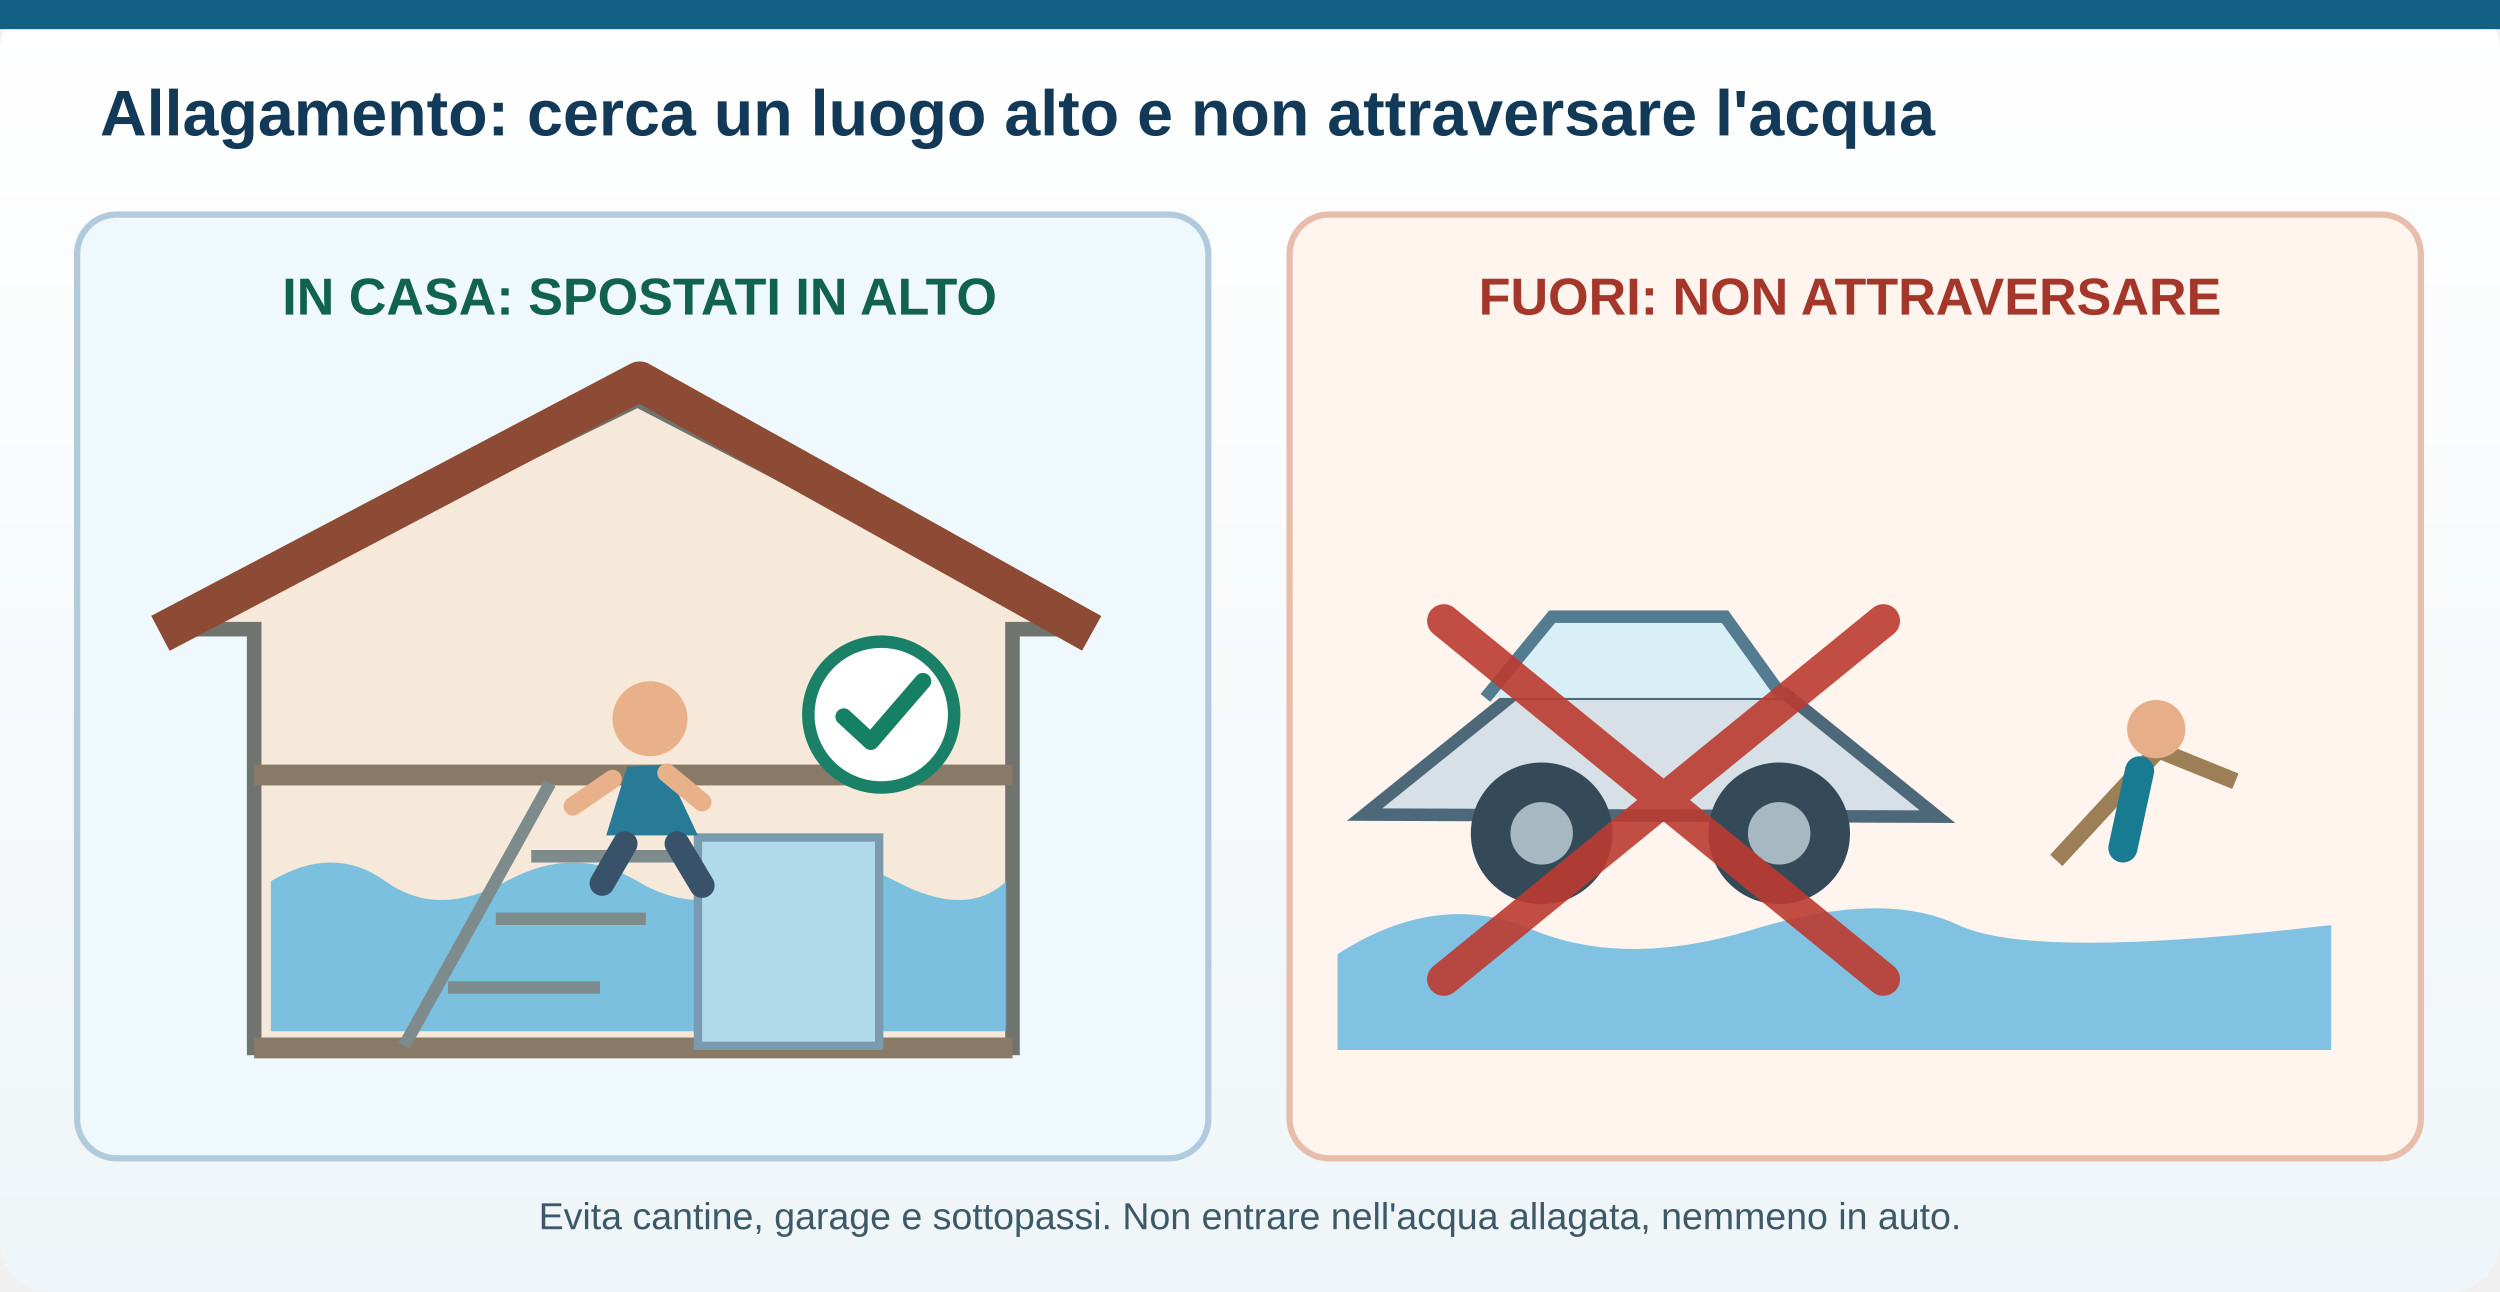
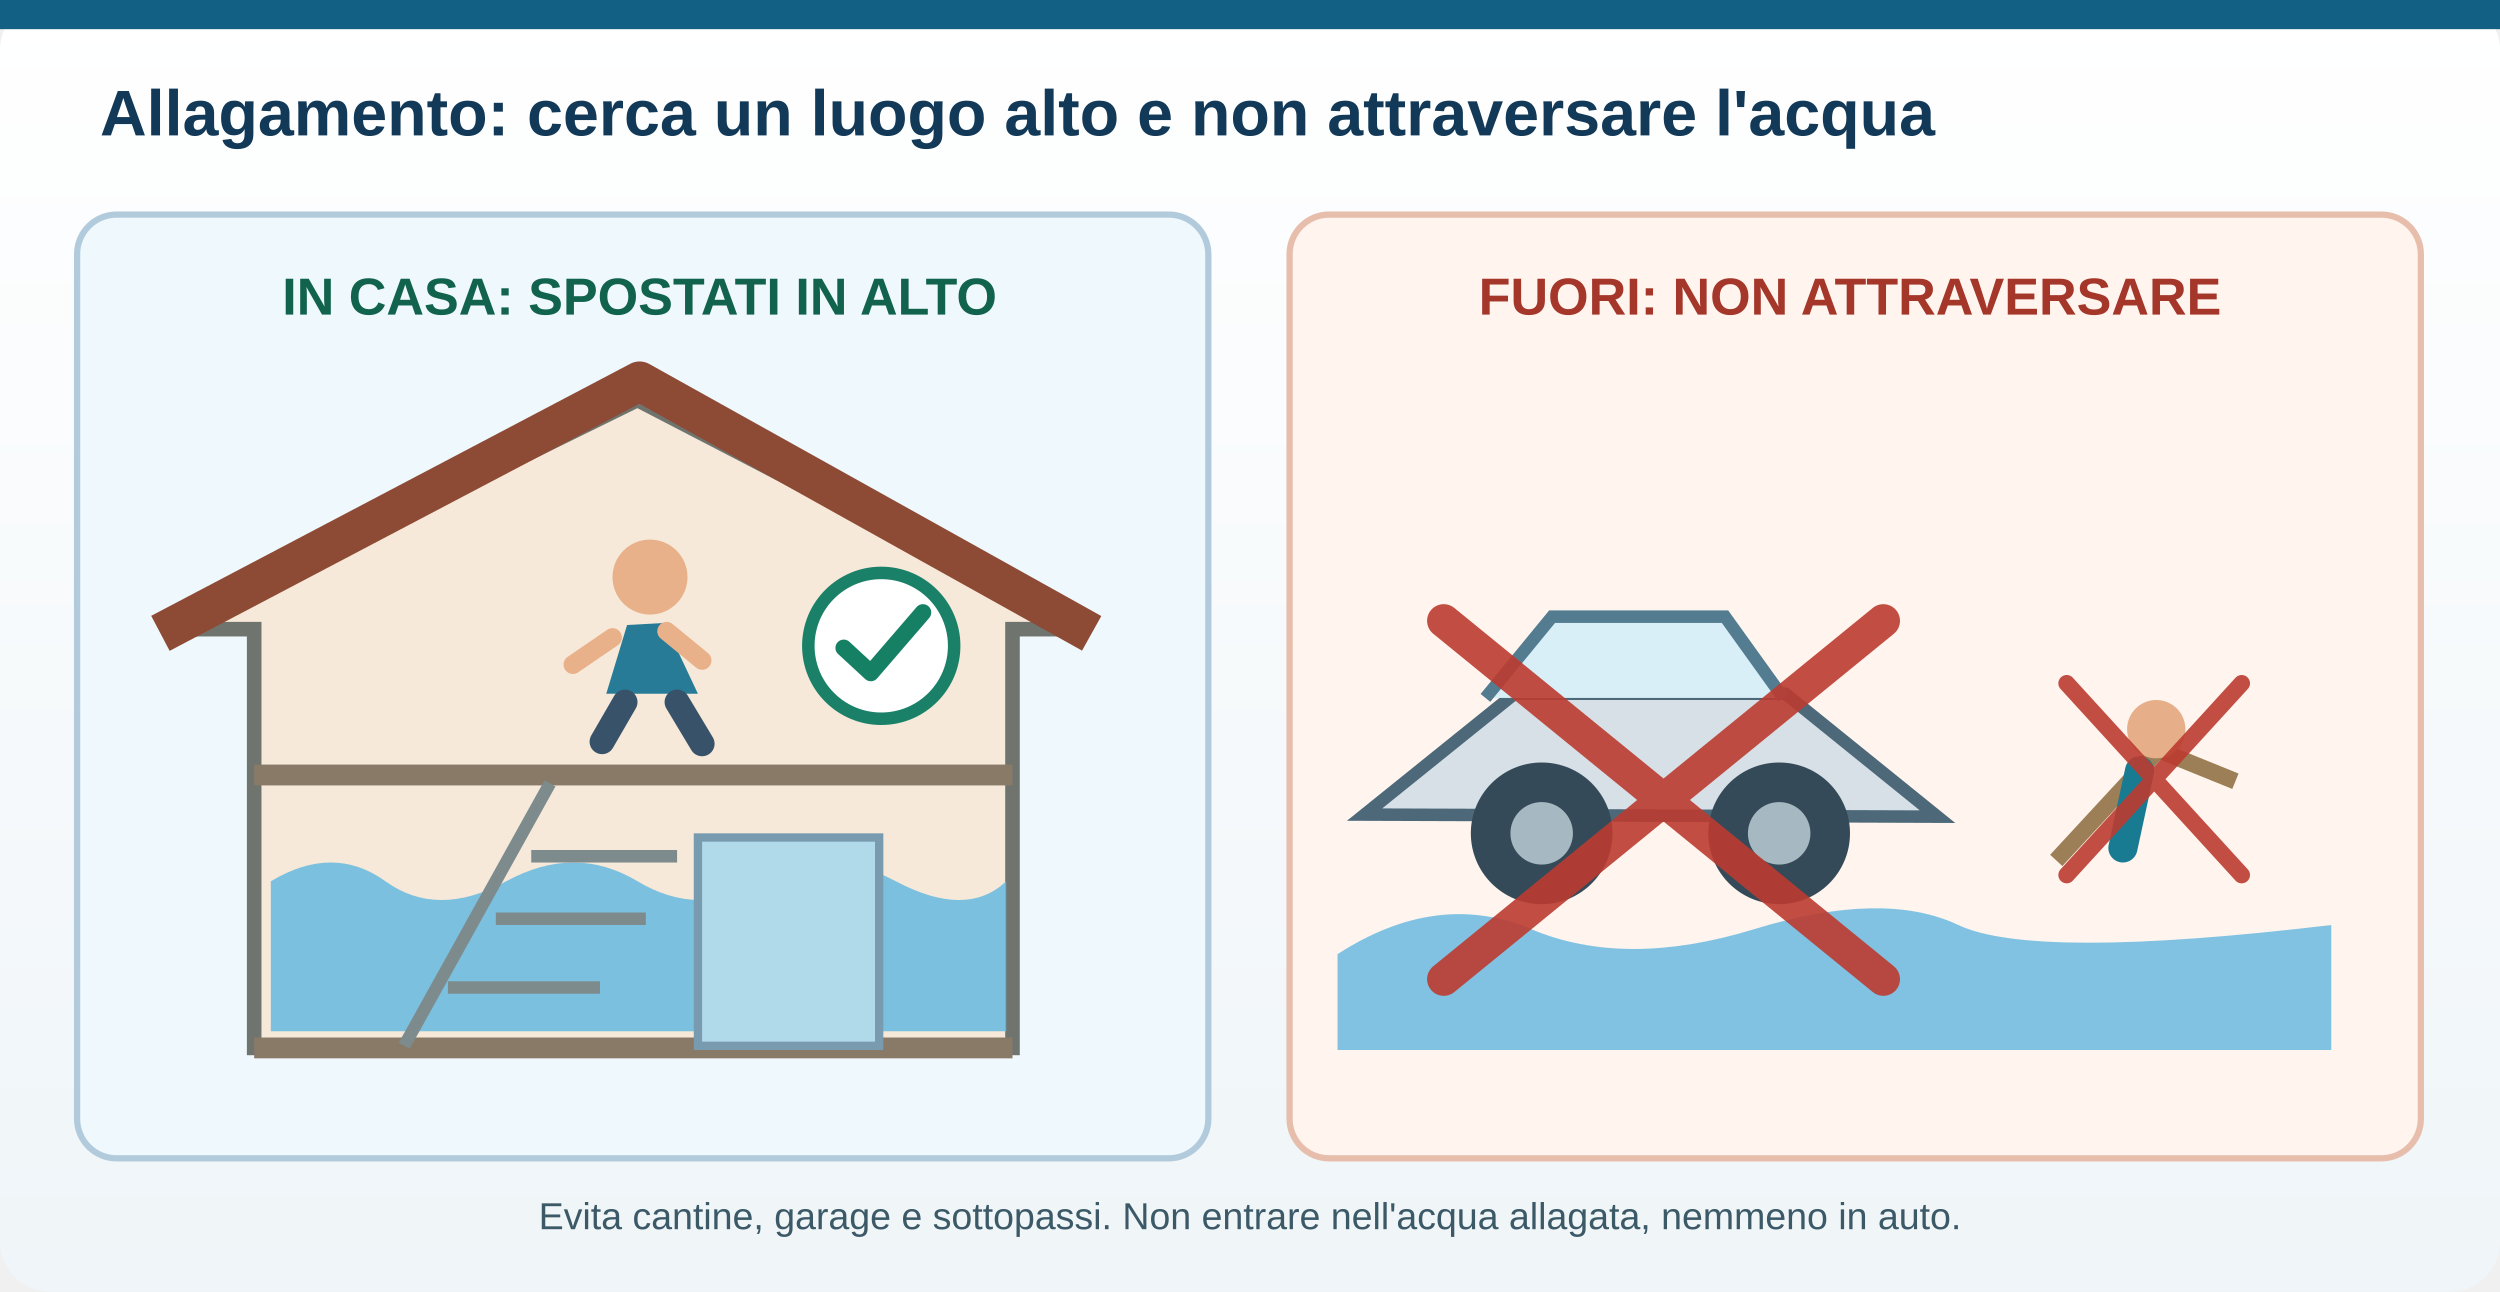
<svg xmlns="http://www.w3.org/2000/svg" width="1200" height="620" viewBox="0 0 1200 620" role="img" aria-labelledby="tit desc">
  <defs>
    <linearGradient id="paper" x1="0" y1="0" x2="0" y2="1">
      <stop stop-color="#ffffff" />
      <stop offset="1" stop-color="#eff5f8" />
    </linearGradient>
    <linearGradient id="glass" x1="0" y1="0" x2="1" y2="0">
      <stop stop-color="#e2f5ff" />
      <stop offset=".47" stop-color="#fff" />
      <stop offset="1" stop-color="#cce9f7" />
    </linearGradient>
  </defs>
  <rect width="1200" height="620" rx="24" fill="url(#paper)" />
  <rect width="1200" height="14" fill="#126084" />
  <text x="48" y="65" font-family="Arial,sans-serif" font-size="31" font-weight="700" fill="#123957">Allagamento: cerca un luogo alto e non attraversare l'acqua</text>
  <rect x="37" y="103" width="543" height="453" rx="19" fill="#eff8fc" stroke="#b2cbdc" stroke-width="3" />
  <rect x="619" y="103" width="543" height="453" rx="19" fill="#fff5ee" stroke="#e7bdac" stroke-width="3" />
  <text x="307" y="151" text-anchor="middle" font-family="Arial,sans-serif" font-weight="700" font-size="25" fill="#12634e">IN CASA: SPOSTATI IN ALTO</text>
  <text x="888" y="151" text-anchor="middle" font-family="Arial,sans-serif" font-weight="700" font-size="25" fill="#a4362a">FUORI: NON ATTRAVERSARE</text>
  <path d="M82 302 L306 192 L518 302 L486 302 V503 H122 V302Z" fill="#f7e9d9" stroke="#6f746f" stroke-width="7" />
  <path d="M77 304 L307 183 L524 304" fill="none" stroke="#8d4a34" stroke-width="19" stroke-linejoin="round" />
  <path d="M122 372 H486" stroke="#897967" stroke-width="10" />
  <path d="M122 503 H486" stroke="#897967" stroke-width="10" />
  <path d="M130 423 Q160 405 185 423 T243 423 T306 423 T366 423 T430 423 T483 423 V495 H130Z" fill="#65b9df" opacity=".85" />
  <rect x="335" y="402" width="87" height="100" fill="#b0d9ea" stroke="#789baf" stroke-width="4" />
  <path d="M194 502 L264 376 M215 474 H288 M238 441 H310 M255 411 H325" stroke="#7d8b8d" stroke-width="6" />
-   <circle cx="312" cy="345" r="18" fill="#e8b18a" />
-   <path d="M301 368 L319 367 L335 401 H291Z" fill="#287b96" />
-   <path d="M294 374 L275 387" stroke="#e8b18a" stroke-width="9" stroke-linecap="round" />
-   <path d="M320 371 L337 385" stroke="#e8b18a" stroke-width="9" stroke-linecap="round" />
-   <path d="M300 405 L289 424 M325 405 L337 425" stroke="#385269" stroke-width="12" stroke-linecap="round" />
-   <circle cx="423" cy="343" r="35" fill="#fff" stroke="#1a8068" stroke-width="6" />
-   <path d="M405 344 l13 12 25 -29" fill="none" stroke="#168064" stroke-width="8" stroke-linecap="round" stroke-linejoin="round" />
+   <g transform="translate(0,-68)">
+     <circle cx="312" cy="345" r="18" fill="#e8b18a" />
+     <path d="M301 368 L319 367 L335 401 H291Z" fill="#287b96" />
+     <path d="M294 374 L275 387" stroke="#e8b18a" stroke-width="9" stroke-linecap="round" />
+     <path d="M320 371 L337 385" stroke="#e8b18a" stroke-width="9" stroke-linecap="round" />
+     <path d="M300 405 L289 424 M325 405 L337 425" stroke="#385269" stroke-width="12" stroke-linecap="round" />
+   </g>
+   <circle cx="423" cy="310" r="35" fill="#fff" stroke="#1a8068" stroke-width="6" />
+   <path d="M405 311 l13 12 25 -29" fill="none" stroke="#168064" stroke-width="8" stroke-linecap="round" stroke-linejoin="round" />
  <path d="M642 458 Q690 427 735 446 T842 446 T940 444 T1119 444 V504 H642Z" fill="#73bde1" opacity=".9" />
  <path d="M655 391 L727 333 L857 333 L930 392Z" fill="#d6e0e6" stroke="#4c6879" stroke-width="6" />
  <path d="M713 335 L745 296 H828 L856 335" fill="#d8eff8" stroke="#547c91" stroke-width="6" />
  <circle cx="740" cy="400" r="34" fill="#354a58" />
  <circle cx="854" cy="400" r="34" fill="#354a58" />
  <circle cx="740" cy="400" r="15" fill="#a6b9c2" />
  <circle cx="854" cy="400" r="15" fill="#a6b9c2" />
  <path d="M693 298 l211 172 M904 298 L693 470" stroke="#bb3b30" stroke-width="16" stroke-linecap="round" opacity=".9" />
  <path d="M987 413 L1036 360 L1073 375" stroke="#9c7f57" stroke-width="8" fill="none" />
  <circle cx="1035" cy="350" r="14" fill="#e6af89" />
  <path d="M1027 370 L1019 407" stroke="#197b92" stroke-width="14" stroke-linecap="round" />
+   <path d="M992 328 l84 92 M1076 328 L992 420" stroke="#bb3b30" stroke-width="8" stroke-linecap="round" opacity=".9" />
  <text x="600" y="590" text-anchor="middle" fill="#3c5968" font-family="Arial,sans-serif" font-size="18">Evita cantine, garage e sottopassi. Non entrare nell'acqua allagata, nemmeno in auto.</text>
</svg>
